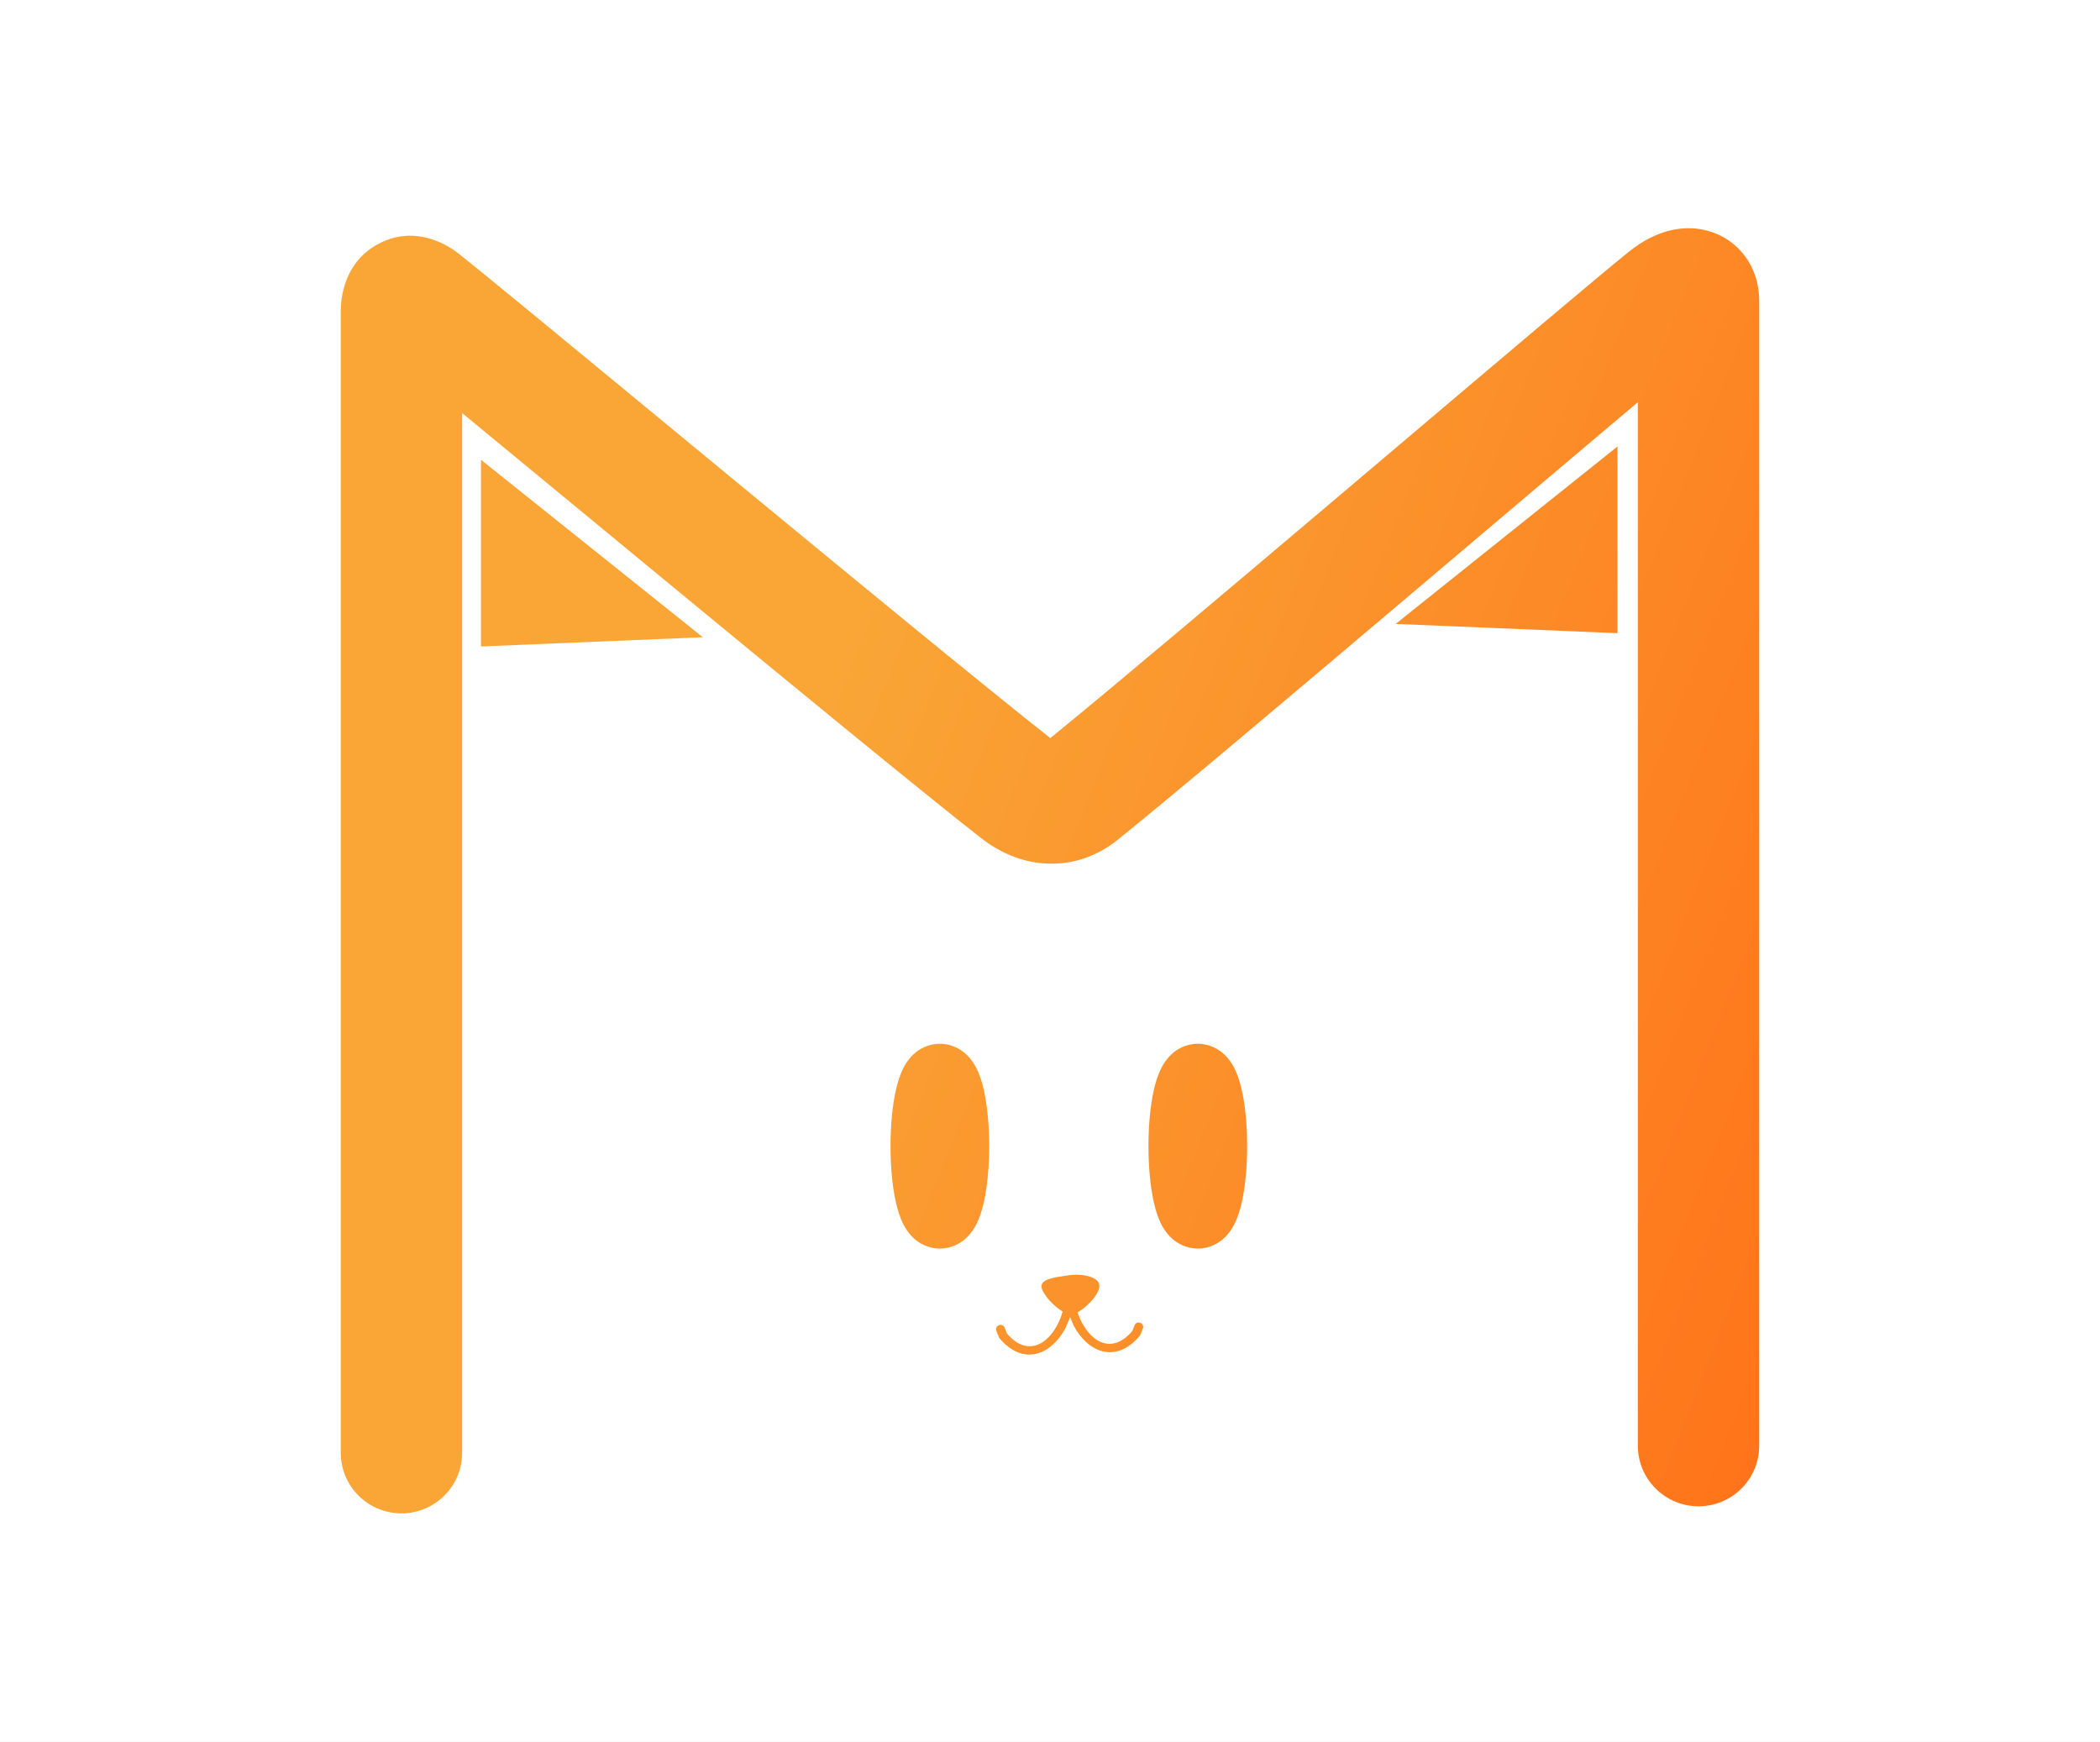
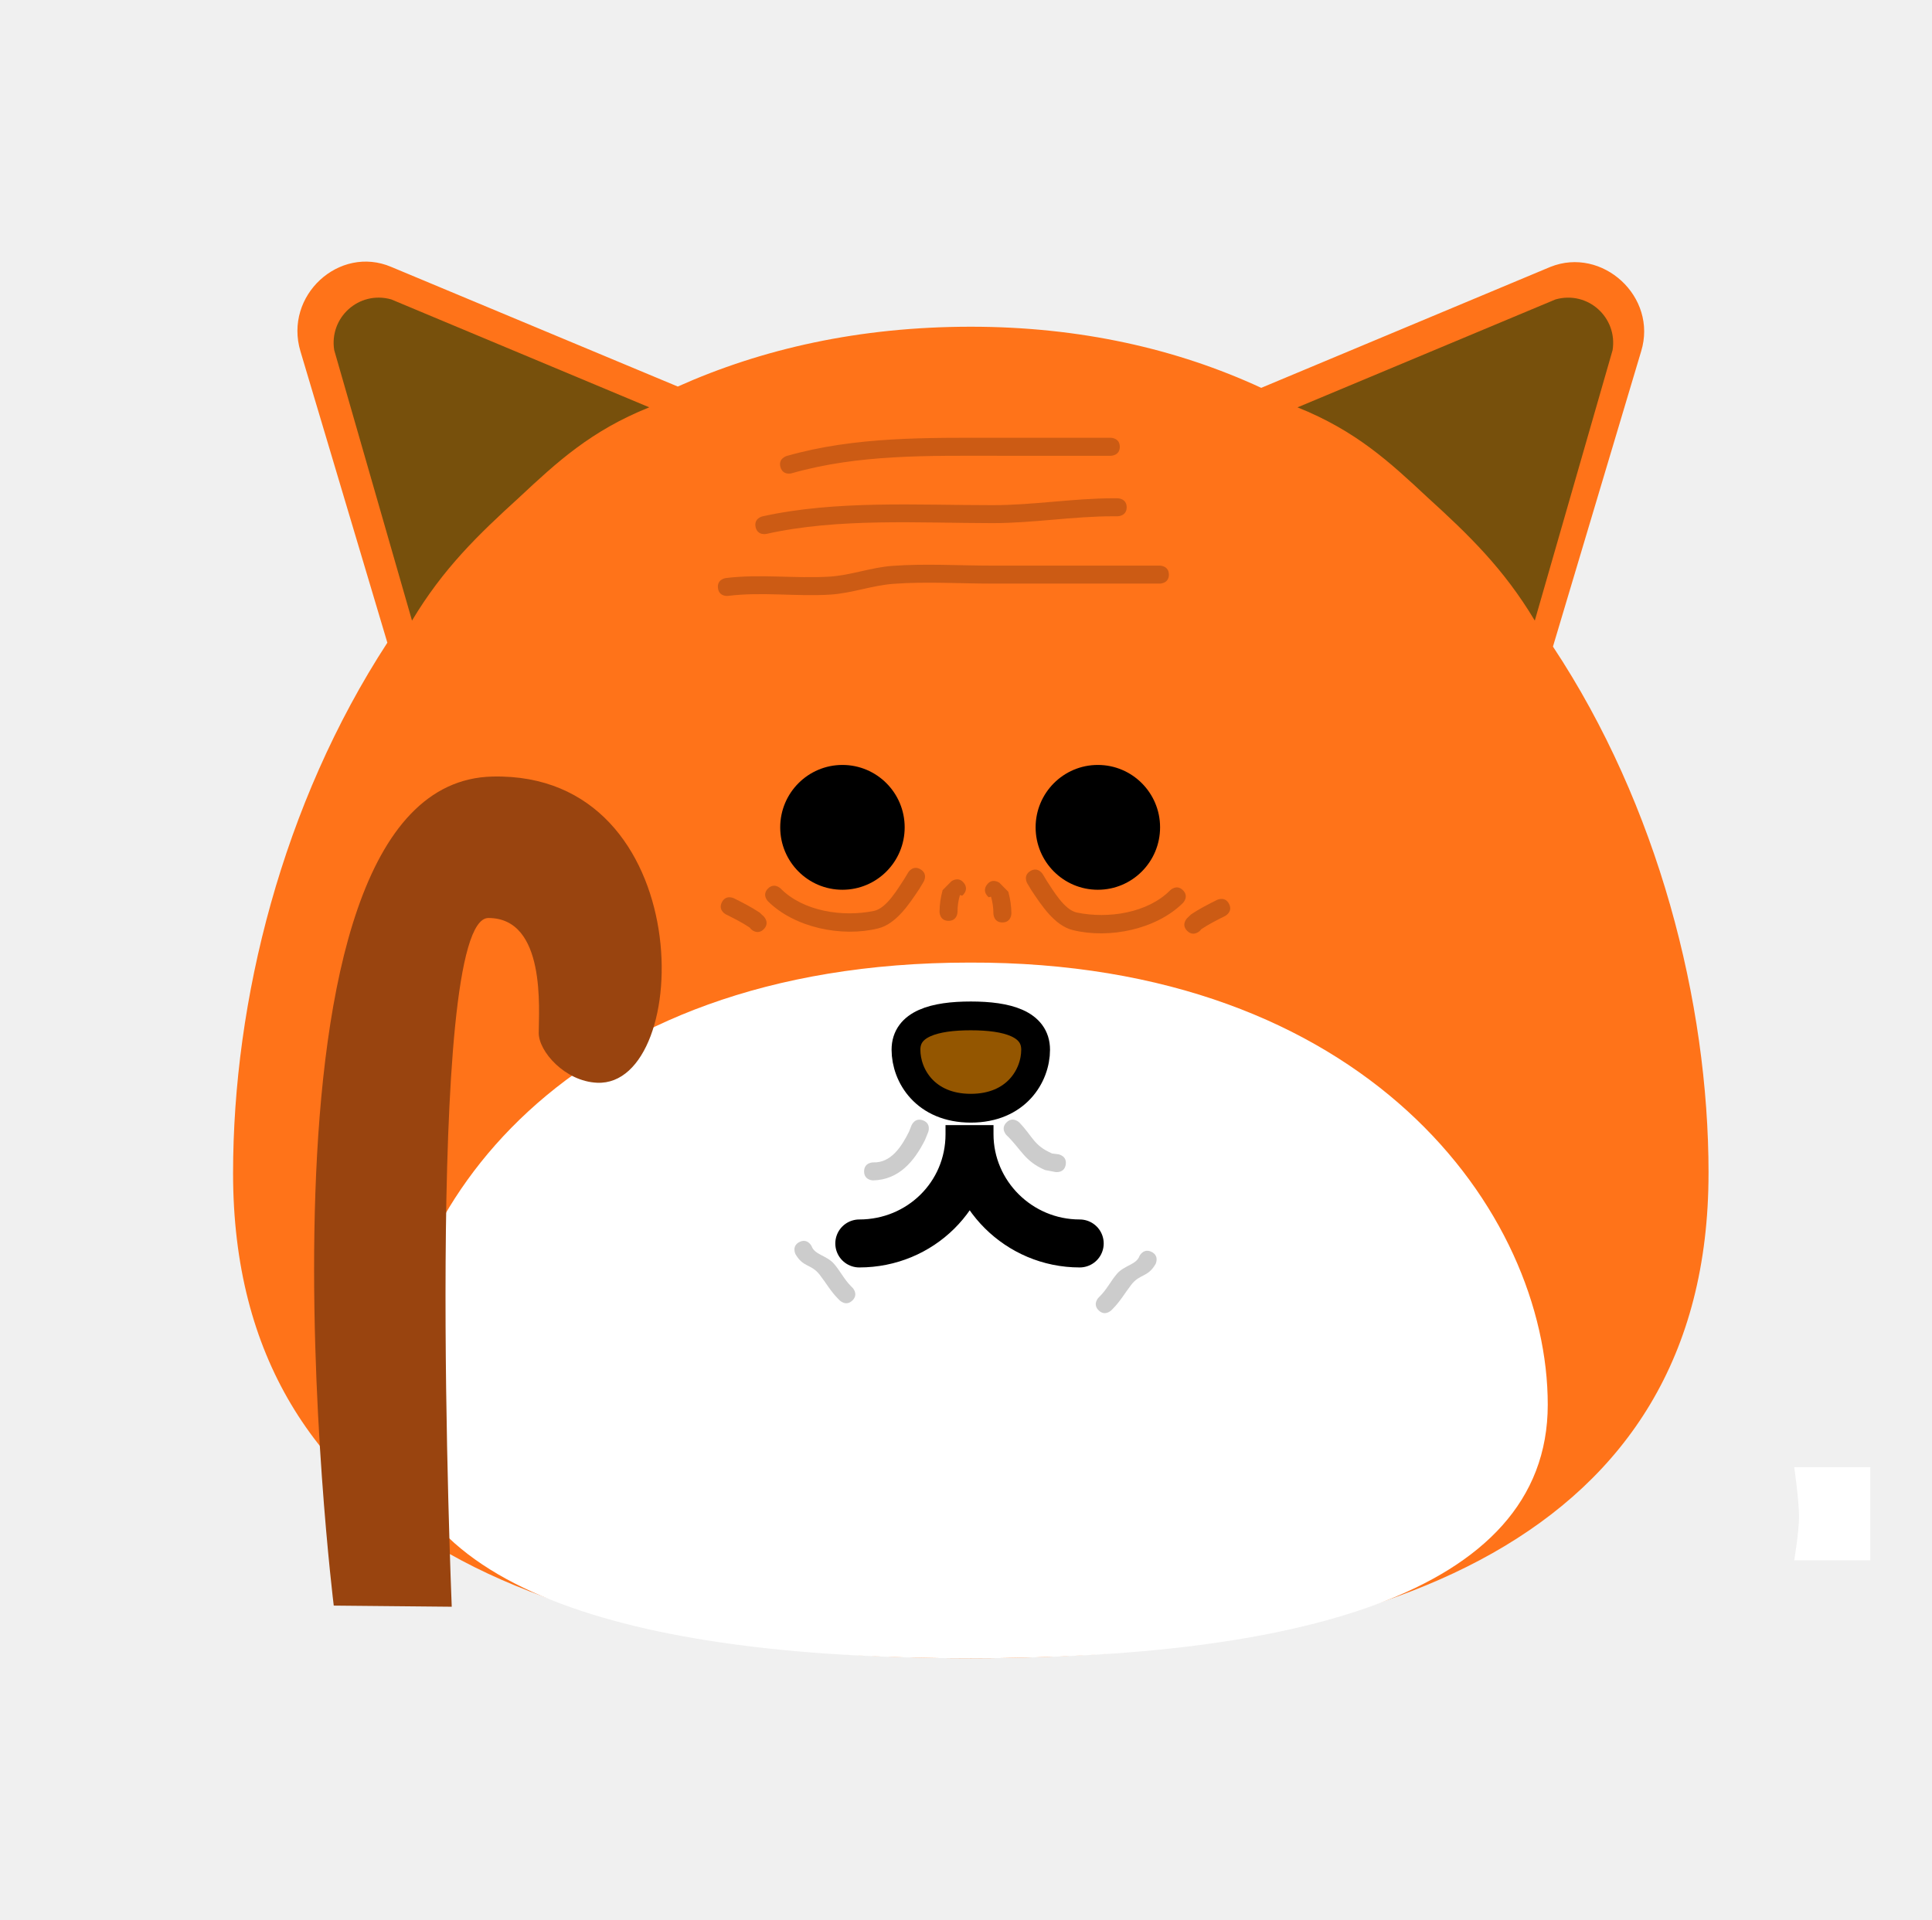
- <svg xmlns="http://www.w3.org/2000/svg" version="1.1" width="70.231" height="58.252" viewBox="0,0,70.231,58.252">
-   <defs>
-     <linearGradient x1="217.348" y1="158.508" x2="272.147" y2="180.191" gradientUnits="userSpaceOnUse" id="color-1">
-       <stop offset="0.333" stop-color="#f9a637" />
-       <stop offset="1" stop-color="#ff7319" />
-     </linearGradient>
-     <linearGradient x1="217.348" y1="158.508" x2="272.147" y2="180.191" gradientUnits="userSpaceOnUse" id="color-2">
-       <stop offset="0.333" stop-color="#f9a637" />
-       <stop offset="1" stop-color="#ff7319" />
-     </linearGradient>
-     <linearGradient x1="217.348" y1="158.508" x2="272.147" y2="180.191" gradientUnits="userSpaceOnUse" id="color-3">
-       <stop offset="0.333" stop-color="#f9a637" />
-       <stop offset="1" stop-color="#ff7319" />
-     </linearGradient>
-     <linearGradient x1="217.348" y1="158.508" x2="272.147" y2="180.191" gradientUnits="userSpaceOnUse" id="color-4">
-       <stop offset="0.333" stop-color="#f9a637" />
-       <stop offset="1" stop-color="#ff7319" />
-     </linearGradient>
-     <linearGradient x1="217.348" y1="158.508" x2="272.147" y2="180.191" gradientUnits="userSpaceOnUse" id="color-5">
-       <stop offset="0.333" stop-color="#f9a637" />
-       <stop offset="1" stop-color="#ff7319" />
-     </linearGradient>
-     <linearGradient x1="217.348" y1="158.508" x2="272.147" y2="180.191" gradientUnits="userSpaceOnUse" id="color-6">
-       <stop offset="0.333" stop-color="#f9a637" />
-       <stop offset="1" stop-color="#ff7319" />
-     </linearGradient>
-     <linearGradient x1="217.348" y1="158.508" x2="272.147" y2="180.191" gradientUnits="userSpaceOnUse" id="color-7">
-       <stop offset="0.333" stop-color="#f9a637" />
-       <stop offset="1" stop-color="#ff7319" />
-     </linearGradient>
-     <linearGradient x1="217.348" y1="158.508" x2="272.147" y2="180.191" gradientUnits="userSpaceOnUse" id="color-8">
-       <stop offset="0.333" stop-color="#f9a637" />
-       <stop offset="1" stop-color="#ff7319" />
-     </linearGradient>
-     <linearGradient x1="217.348" y1="158.508" x2="272.147" y2="180.191" gradientUnits="userSpaceOnUse" id="color-9">
-       <stop offset="0.333" stop-color="#f9a637" />
-       <stop offset="1" stop-color="#ff7319" />
-     </linearGradient>
-   </defs>
-   <g transform="translate(-204.8844,-150.874)">
-     <g data-paper-data="{&quot;isPaintingLayer&quot;:true}" stroke="none" stroke-linecap="butt" stroke-linejoin="miter" stroke-miterlimit="10" stroke-dasharray="" stroke-dashoffset="0" style="mix-blend-mode: normal">
-       <path d="M204.884,209.126v-58.252h70.231v58.252z" fill="#ffffff" fill-rule="nonzero" stroke-width="0" />
-       <path d="M259.659,164.327c-1.405,1.183 -3.276,2.767 -5.293,4.476c-0.545,0.461 -1.101,0.932 -1.661,1.406c-4.157,3.52 -8.548,7.23 -10.452,8.761c-0.654,0.526 -1.466,0.825 -2.343,0.789c-0.856,-0.035 -1.611,-0.382 -2.216,-0.855c-2.054,-1.608 -6.63,-5.37 -10.887,-8.881c-0.873,-0.72 -1.732,-1.428 -2.553,-2.106c-1.467,-1.211 -2.816,-2.323 -3.914,-3.227v34.771c0,0 0,0 -2.03,0l2.03,-0c0,1.121 -0.909,2.03 -2.03,2.03c-1.121,0 -2.03,-0.909 -2.03,-2.03h2.03c-2.03,0 -2.03,0 -2.03,0v-38.173c0,-0.447 0.109,-1.648 1.265,-2.26c1.213,-0.642 2.289,0.025 2.659,0.315c0.735,0.576 3.451,2.817 6.678,5.479c0.811,0.669 1.655,1.365 2.507,2.068c4.151,3.423 8.535,7.027 10.622,8.671c1.993,-1.62 6.103,-5.092 10.07,-8.451c0.561,-0.475 1.119,-0.947 1.667,-1.412c3.511,-2.974 6.639,-5.623 7.608,-6.402c0.4,-0.322 1.154,-0.823 2.096,-0.787c0.566,0.022 1.237,0.251 1.725,0.85c0.449,0.551 0.542,1.166 0.542,1.58v38.285c0,0 0,0 -2.03,0l2.03,-0c0,1.121 -0.909,2.03 -2.03,2.03c-1.121,0 -2.03,-0.909 -2.03,-2.03h2.03c-2.03,0 -2.03,0 -2.03,0z" fill="url(#color-1)" fill-rule="evenodd" stroke-width="1" />
-       <path d="M251.559,171.742l7.42,-5.936v6.245" fill="url(#color-2)" fill-rule="nonzero" stroke-width="1" />
-       <path d="M220.97,172.496v-6.245l7.42,5.936" fill="url(#color-3)" fill-rule="nonzero" stroke-width="1" />
-       <path d="M244.944,191.492c-0.28,0 -0.507,-1.022 -0.507,-2.283c0,-1.261 0.227,-2.284 0.507,-2.284c0.28,0 0.507,1.022 0.507,2.284c0,1.261 -0.227,2.283 -0.507,2.283z" fill="url(#color-4)" fill-rule="nonzero" stroke-width="1" />
-       <path d="M236.317,191.492c-0.28,0 -0.507,-1.022 -0.507,-2.283c0,-1.261 0.227,-2.284 0.507,-2.284c0.28,0 0.507,1.022 0.507,2.284c0,1.261 -0.227,2.283 -0.507,2.283z" fill="url(#color-5)" fill-rule="nonzero" stroke-width="1" />
-       <path d="M246.152,186.574c0.129,0.245 0.21,0.524 0.265,0.773c0.115,0.516 0.176,1.174 0.176,1.862c0,0.688 -0.061,1.346 -0.176,1.862c-0.055,0.249 -0.137,0.528 -0.265,0.773c-0.064,0.121 -0.168,0.29 -0.333,0.442c-0.171,0.158 -0.468,0.348 -0.876,0.348c-0.407,0 -0.705,-0.191 -0.876,-0.348c-0.165,-0.152 -0.269,-0.321 -0.333,-0.442c-0.129,-0.245 -0.21,-0.524 -0.265,-0.773c-0.115,-0.516 -0.176,-1.174 -0.176,-1.862c0,-0.688 0.061,-1.346 0.176,-1.862c0.055,-0.249 0.137,-0.528 0.265,-0.773c0.064,-0.121 0.168,-0.29 0.333,-0.442c0.171,-0.157 0.468,-0.348 0.876,-0.348c0.407,0 0.705,0.191 0.876,0.348c0.165,0.152 0.269,0.321 0.333,0.442zM237.525,186.574c0.129,0.245 0.21,0.524 0.265,0.773c0.115,0.516 0.176,1.174 0.176,1.862c0,0.688 -0.061,1.346 -0.176,1.862c-0.055,0.249 -0.137,0.528 -0.265,0.773c-0.064,0.121 -0.168,0.29 -0.333,0.442c-0.171,0.158 -0.468,0.348 -0.876,0.348c-0.407,0 -0.705,-0.191 -0.876,-0.348c-0.165,-0.152 -0.269,-0.321 -0.333,-0.442c-0.129,-0.245 -0.21,-0.524 -0.265,-0.773c-0.115,-0.516 -0.176,-1.174 -0.176,-1.862c0,-0.688 0.061,-1.346 0.176,-1.862c0.055,-0.249 0.137,-0.528 0.265,-0.773c0.064,-0.121 0.168,-0.29 0.333,-0.442c0.171,-0.157 0.468,-0.348 0.876,-0.348c0.407,0 0.705,0.191 0.876,0.348c0.165,0.152 0.269,0.321 0.333,0.442z" fill="url(#color-6)" fill-rule="evenodd" stroke-width="1" />
-       <path d="M240.629,194.826c-0.06,-0.183 -0.1,-0.376 -0.116,-0.573c0,0 -0.012,-0.149 0.136,-0.161c0.002,0 0.005,-0 0.007,-0c-0.028,-0.065 -0.02,-0.078 0.041,-0.087c0.005,-0.044 0.03,-0.121 0.135,-0.13c0.149,-0.012 0.221,0.079 0.221,0.079c-0.183,0.041 -0.295,0.043 -0.356,0.051c-0.002,0.019 -0.001,0.031 -0.001,0.031c0.002,0.02 0.003,0.039 0.004,0.058c-0.013,-0.002 -0.028,-0.004 -0.045,-0.003c0.04,0.093 0.154,0.292 0.285,0.731c0.306,0.851 1.075,1.441 1.814,0.567l0.073,-0.187c0,0 0.055,-0.138 0.194,-0.083c0.139,0.055 0.083,0.194 0.083,0.194l-0.094,0.23c-0.828,0.981 -1.759,0.538 -2.218,-0.331z" fill="url(#color-7)" fill-rule="nonzero" stroke-width="1" />
-       <path d="M240.519,195.292c-0.459,0.869 -1.39,1.312 -2.218,0.331l-0.094,-0.23c0,0 -0.055,-0.138 0.083,-0.194c0.139,-0.055 0.194,0.084 0.194,0.084l0.073,0.187c0.739,0.874 1.507,0.285 1.814,-0.567c0.131,-0.439 0.245,-0.638 0.285,-0.731c-0.017,-0.001 -0.031,0 -0.045,0.003c0.001,-0.02 0.003,-0.039 0.004,-0.059c0,0 0.001,-0.013 -0.001,-0.031c-0.061,-0.008 -0.173,-0.011 -0.356,-0.051c0,0 0.072,-0.092 0.221,-0.079c0.105,0.009 0.13,0.086 0.135,0.13c0.062,0.008 0.069,0.022 0.041,0.086c0.002,0 0.005,0 0.007,0c0.149,0.013 0.136,0.161 0.136,0.161c-0.017,0.196 -0.057,0.39 -0.116,0.573z" fill="url(#color-8)" fill-rule="nonzero" stroke-width="1" />
-       <path d="M240.748,194.833c-0.317,0.057 -0.972,-0.583 -1.03,-0.9c-0.057,-0.317 0.583,-0.347 0.9,-0.405c0.317,-0.057 0.972,-0.002 1.03,0.315c0.057,0.317 -0.583,0.933 -0.9,0.99z" fill="url(#color-9)" fill-rule="nonzero" stroke-width="1" />
+ <svg xmlns="http://www.w3.org/2000/svg" version="1.1" width="100.653" height="100.042" viewBox="0,0,100.653,100.042">
+   <g transform="translate(-269.4235,-129.9789)">
+     <g data-paper-data="{&quot;isPaintingLayer&quot;:true}" fill-rule="nonzero" stroke-linejoin="miter" stroke-miterlimit="10" stroke-dasharray="" stroke-dashoffset="0" style="mix-blend-mode: normal">
+       <path d="M362.899,211.285c0,0 0.25,-1.5 0.25,-2.283c0,-0.831 -0.25,-2.569 -0.25,-2.569h3.961c0,0 0,1.738 0,2.569c0,0.783 0,2.283 0,2.283z" fill="#ffffff" stroke="none" stroke-width="0" stroke-linecap="butt" />
+       <path d="M358.434,191.115c0,19.108 -17.225,25.274 -38.434,25.274c-21.21,0 -38.434,-6.098 -38.434,-25.274c0,-9.012 2.567,-19.244 8.038,-27.646l-4.526,-15.178c-0.878,-2.914 2.026,-5.556 4.728,-4.404l14.928,6.234c4.391,-1.965 9.457,-3.117 15.266,-3.117c5.674,0 10.74,1.152 15.131,3.185l15.063,-6.302c2.702,-1.084 5.606,1.558 4.728,4.404l-4.593,15.381c5.472,8.267 8.106,18.499 8.106,27.443z" fill="#ff7319" stroke="none" stroke-width="1" stroke-linecap="butt" />
+       <path d="M350.058,203.176c0,10.029 -13.509,13.213 -30.126,13.213c-16.617,0 -30.126,-3.185 -30.126,-13.213c0,-10.029 8.984,-23.038 30.126,-23.038c20.669,-0.068 30.126,13.01 30.126,23.038z" fill="#ffffff" stroke="none" stroke-width="1" stroke-linecap="butt" />
+       <path d="M316.623,184.678c0,-1.355 1.486,-1.762 3.377,-1.762c1.891,0 3.377,0.407 3.377,1.762c0,1.355 -1.013,3.049 -3.377,3.049c-2.364,0 -3.377,-1.694 -3.377,-3.049z" fill="#945600" stroke="#000000" stroke-width="1.5" stroke-linecap="butt" />
+       <path d="M314.191,194.774c3.175,0 5.742,-2.507 5.742,-5.692c0,-0.135 0,-0.135 0,-0.135c0,-0.203 0,-0.339 0,-0.339c0,0 0,0.135 0,0.339c0,0 0,0 0,0.135c0,3.117 2.567,5.692 5.741,5.692" fill="none" stroke="#000000" stroke-width="2.5" stroke-linecap="round" />
+       <path d="M310.071,173.091c0,-1.796 1.452,-3.252 3.242,-3.252c1.791,0 3.242,1.456 3.242,3.252c0,1.796 -1.452,3.252 -3.242,3.252c-1.791,0 -3.242,-1.456 -3.242,-3.252z" fill="#000000" stroke="none" stroke-width="1" stroke-linecap="butt" />
+       <path d="M323.377,173.091c0,-1.796 1.452,-3.252 3.242,-3.252c1.791,0 3.242,1.456 3.242,3.252c0,1.796 -1.451,3.252 -3.242,3.252c-1.791,0 -3.242,-1.456 -3.242,-3.252z" fill="#000000" stroke="none" stroke-width="1" stroke-linecap="butt" />
+       <path d="M296.494,155.88c-2.162,1.965 -3.985,3.727 -5.606,6.437l-4.053,-14.094c-0.27,-1.694 1.283,-3.117 2.972,-2.643l13.442,5.624c-3.04,1.22 -4.796,2.846 -6.755,4.675z" fill="#77500c" stroke="none" stroke-width="1" stroke-linecap="butt" />
+       <path d="M337.022,151.205l13.442,-5.624c1.689,-0.474 3.242,0.949 2.972,2.643l-4.053,14.094c-1.621,-2.71 -3.445,-4.472 -5.607,-6.437c-1.959,-1.829 -3.715,-3.456 -6.755,-4.675z" fill="#77500c" stroke="none" stroke-width="1" stroke-linecap="butt" />
+       <path d="M317.383,175.28c0.402,0.241 0.161,0.643 0.161,0.643l-0.227,0.377c-0.506,0.758 -1.194,1.825 -2.145,2.058c-1.916,0.47 -4.357,-0.043 -5.739,-1.414c0,0 -0.332,-0.332 0,-0.663c0.332,-0.332 0.663,0 0.663,0c1.179,1.191 3.23,1.499 4.86,1.164c0.659,-0.135 1.244,-1.161 1.58,-1.666l0.203,-0.339c0,0 0.241,-0.402 0.643,-0.161z" fill="#cc5b14" stroke="none" stroke-width="0.5" stroke-linecap="butt" />
+       <path d="M309.214,178.398c-0.332,0.332 -0.663,0 -0.663,0l-0.072,-0.085c-0.401,-0.269 -0.807,-0.471 -1.239,-0.687c0,0 -0.419,-0.21 -0.21,-0.629c0.21,-0.419 0.629,-0.21 0.629,-0.21c0.466,0.233 0.905,0.457 1.34,0.745l0.215,0.202c0,0 0.332,0.332 0,0.663z" fill="#cc5b14" stroke="none" stroke-width="0.5" stroke-linecap="butt" />
+       <path d="M319.645,175.994c0.281,0.375 -0.094,0.657 -0.094,0.657l-0.117,-0.031c-0.084,0.282 -0.128,0.58 -0.125,0.874c0,0 0,0.469 -0.469,0.469c-0.469,0 -0.469,-0.469 -0.469,-0.469c0.003,-0.381 0.059,-0.764 0.161,-1.131l0.456,-0.461c0,0 0.375,-0.281 0.657,0.094z" fill="#cc5b14" stroke="none" stroke-width="0.5" stroke-linecap="butt" />
+       <path d="M323.747,175.527l0.203,0.339c0.336,0.505 0.921,1.531 1.58,1.666c1.63,0.334 3.681,0.026 4.86,-1.164c0,0 0.332,-0.332 0.663,0c0.332,0.332 0,0.663 0,0.663c-1.382,1.371 -3.823,1.884 -5.739,1.414c-0.951,-0.233 -1.638,-1.301 -2.145,-2.058l-0.227,-0.377c0,0 -0.241,-0.402 0.161,-0.643c0.402,-0.241 0.643,0.161 0.643,0.161z" data-paper-data="{&quot;index&quot;:null}" fill="#cc5b14" stroke="none" stroke-width="0.5" stroke-linecap="butt" />
+       <path d="M331.272,177.82l0.215,-0.202c0.435,-0.289 0.874,-0.513 1.34,-0.745c0,0 0.419,-0.21 0.629,0.21c0.21,0.419 -0.21,0.629 -0.21,0.629c-0.431,0.216 -0.838,0.418 -1.239,0.687l-0.072,0.085c0,0 -0.332,0.332 -0.663,0c-0.332,-0.332 0,-0.663 0,-0.663z" data-paper-data="{&quot;index&quot;:null}" fill="#cc5b14" stroke="none" stroke-width="0.5" stroke-linecap="butt" />
+       <path d="M321.498,175.986l0.456,0.461c0.102,0.367 0.158,0.751 0.161,1.131c0,0 -0,0.469 -0.469,0.469c-0.469,0 -0.469,-0.469 -0.469,-0.469c0.003,-0.294 -0.042,-0.592 -0.125,-0.874l-0.117,0.031c0,0 -0.375,-0.281 -0.094,-0.657c0.281,-0.375 0.657,-0.094 0.657,-0.094z" data-paper-data="{&quot;index&quot;:null}" fill="#cc5b14" stroke="none" stroke-width="0.5" stroke-linecap="butt" />
+       <path d="M327.763,153.26c0,0.469 -0.469,0.469 -0.469,0.469c-1.79,0 -4.082,0 -5.873,0c-3.609,0 -7.263,-0.086 -10.757,0.913c0,0 -0.451,0.129 -0.58,-0.322c-0.129,-0.451 0.322,-0.58 0.322,-0.58c3.581,-1.023 7.317,-0.949 11.015,-0.949c1.79,0 3.581,0 5.371,0h0.501c0,0 0.469,0 0.469,0.469z" fill="#cc5b14" stroke="none" stroke-width="0.5" stroke-linecap="butt" />
+       <path d="M328.121,156.412c0,0.469 -0.469,0.469 -0.469,0.469h-0.215c-2.108,0 -4.188,0.357 -6.302,0.358c-3.837,-0.004 -8.029,-0.278 -11.787,0.562c0,0 -0.458,0.102 -0.559,-0.356c-0.102,-0.458 0.356,-0.559 0.356,-0.559c3.837,-0.848 8.074,-0.581 11.99,-0.584c2.114,0.002 4.193,-0.358 6.302,-0.358h0.215c0,0 0.469,0 0.469,0.469z" fill="#cc5b14" stroke="none" stroke-width="0.5" stroke-linecap="butt" />
+       <path d="M330.321,159.921c0,0.469 -0.469,0.469 -0.469,0.469c-2.741,0 -5.983,0 -8.724,0c-1.706,0 -3.458,-0.114 -5.159,0.012c-1.107,0.082 -2.17,0.489 -3.272,0.56c-1.775,0.114 -3.58,-0.155 -5.346,0.069c0,0 -0.465,0.058 -0.523,-0.407c-0.058,-0.465 0.407,-0.523 0.407,-0.523c1.786,-0.221 3.603,0.034 5.396,-0.074c1.098,-0.066 2.165,-0.478 3.269,-0.56c1.725,-0.128 3.5,-0.014 5.228,-0.014c2.741,0 5.482,0 8.222,0h0.501c0,0 0.469,0 0.469,0.469z" fill="#cc5b14" stroke="none" stroke-width="0.5" stroke-linecap="butt" />
+       <path d="M313.835,197.742c-0.332,0.332 -0.663,0 -0.663,0l-0.072,-0.072c-0.398,-0.398 -0.639,-0.835 -0.969,-1.261c-0.452,-0.582 -0.856,-0.367 -1.267,-1.082c0,0 -0.21,-0.419 0.21,-0.629c0.419,-0.21 0.629,0.21 0.629,0.21c0.155,0.456 0.786,0.487 1.168,0.924c0.325,0.373 0.524,0.806 0.893,1.175l0.072,0.072c0,0 0.332,0.332 0,0.663z" fill="#cccccc" stroke="none" stroke-width="0.5" stroke-linecap="butt" />
+       <path d="M326.657,197.594l0.072,-0.072c0.369,-0.369 0.568,-0.802 0.893,-1.175c0.381,-0.437 1.012,-0.468 1.168,-0.924c0,0 0.21,-0.419 0.629,-0.21c0.419,0.21 0.21,0.629 0.21,0.629c-0.412,0.714 -0.816,0.5 -1.267,1.082c-0.331,0.426 -0.572,0.862 -0.969,1.261l-0.072,0.072c0,0 -0.332,0.332 -0.663,0c-0.332,-0.332 0,-0.663 0,-0.663z" data-paper-data="{&quot;index&quot;:null}" fill="#cccccc" stroke="none" stroke-width="0.5" stroke-linecap="butt" />
+       <path d="M317.519,188.363c0.435,0.174 0.261,0.61 0.261,0.61l-0.159,0.394c-0.57,1.136 -1.364,2.087 -2.711,2.121c0,0 -0.469,-0 -0.469,-0.469c0,-0.469 0.469,-0.469 0.469,-0.469c0.94,0.039 1.495,-0.844 1.872,-1.603l0.127,-0.323c0,0 0.174,-0.435 0.61,-0.261z" fill="#cccccc" stroke="none" stroke-width="0.5" stroke-linecap="butt" />
+       <path d="M324.946,190.666c-0.077,0.463 -0.54,0.385 -0.54,0.385l-0.537,-0.103c-1.072,-0.46 -1.247,-1.087 -2.009,-1.818c0,0 -0.332,-0.332 0,-0.663c0.332,-0.332 0.663,0 0.663,0c0.7,0.72 0.75,1.206 1.715,1.619l0.322,0.04c0,0 0.463,0.077 0.385,0.54z" fill="#cccccc" stroke="none" stroke-width="0.5" stroke-linecap="butt" />
+       <path d="M286.811,213.645c0,0 -5.311,-42.882 8.265,-43.201c10.785,-0.254 10.488,16.169 5.459,15.956c-1.676,-0.071 -3.045,-1.63 -3.045,-2.591c0,-1.205 0.394,-5.994 -2.623,-5.994c-3.395,0 -1.909,35.889 -1.909,35.889z" data-paper-data="{&quot;index&quot;:null}" fill="#99440f" stroke="#000000" stroke-width="0" stroke-linecap="round" />
    </g>
  </g>
</svg>
